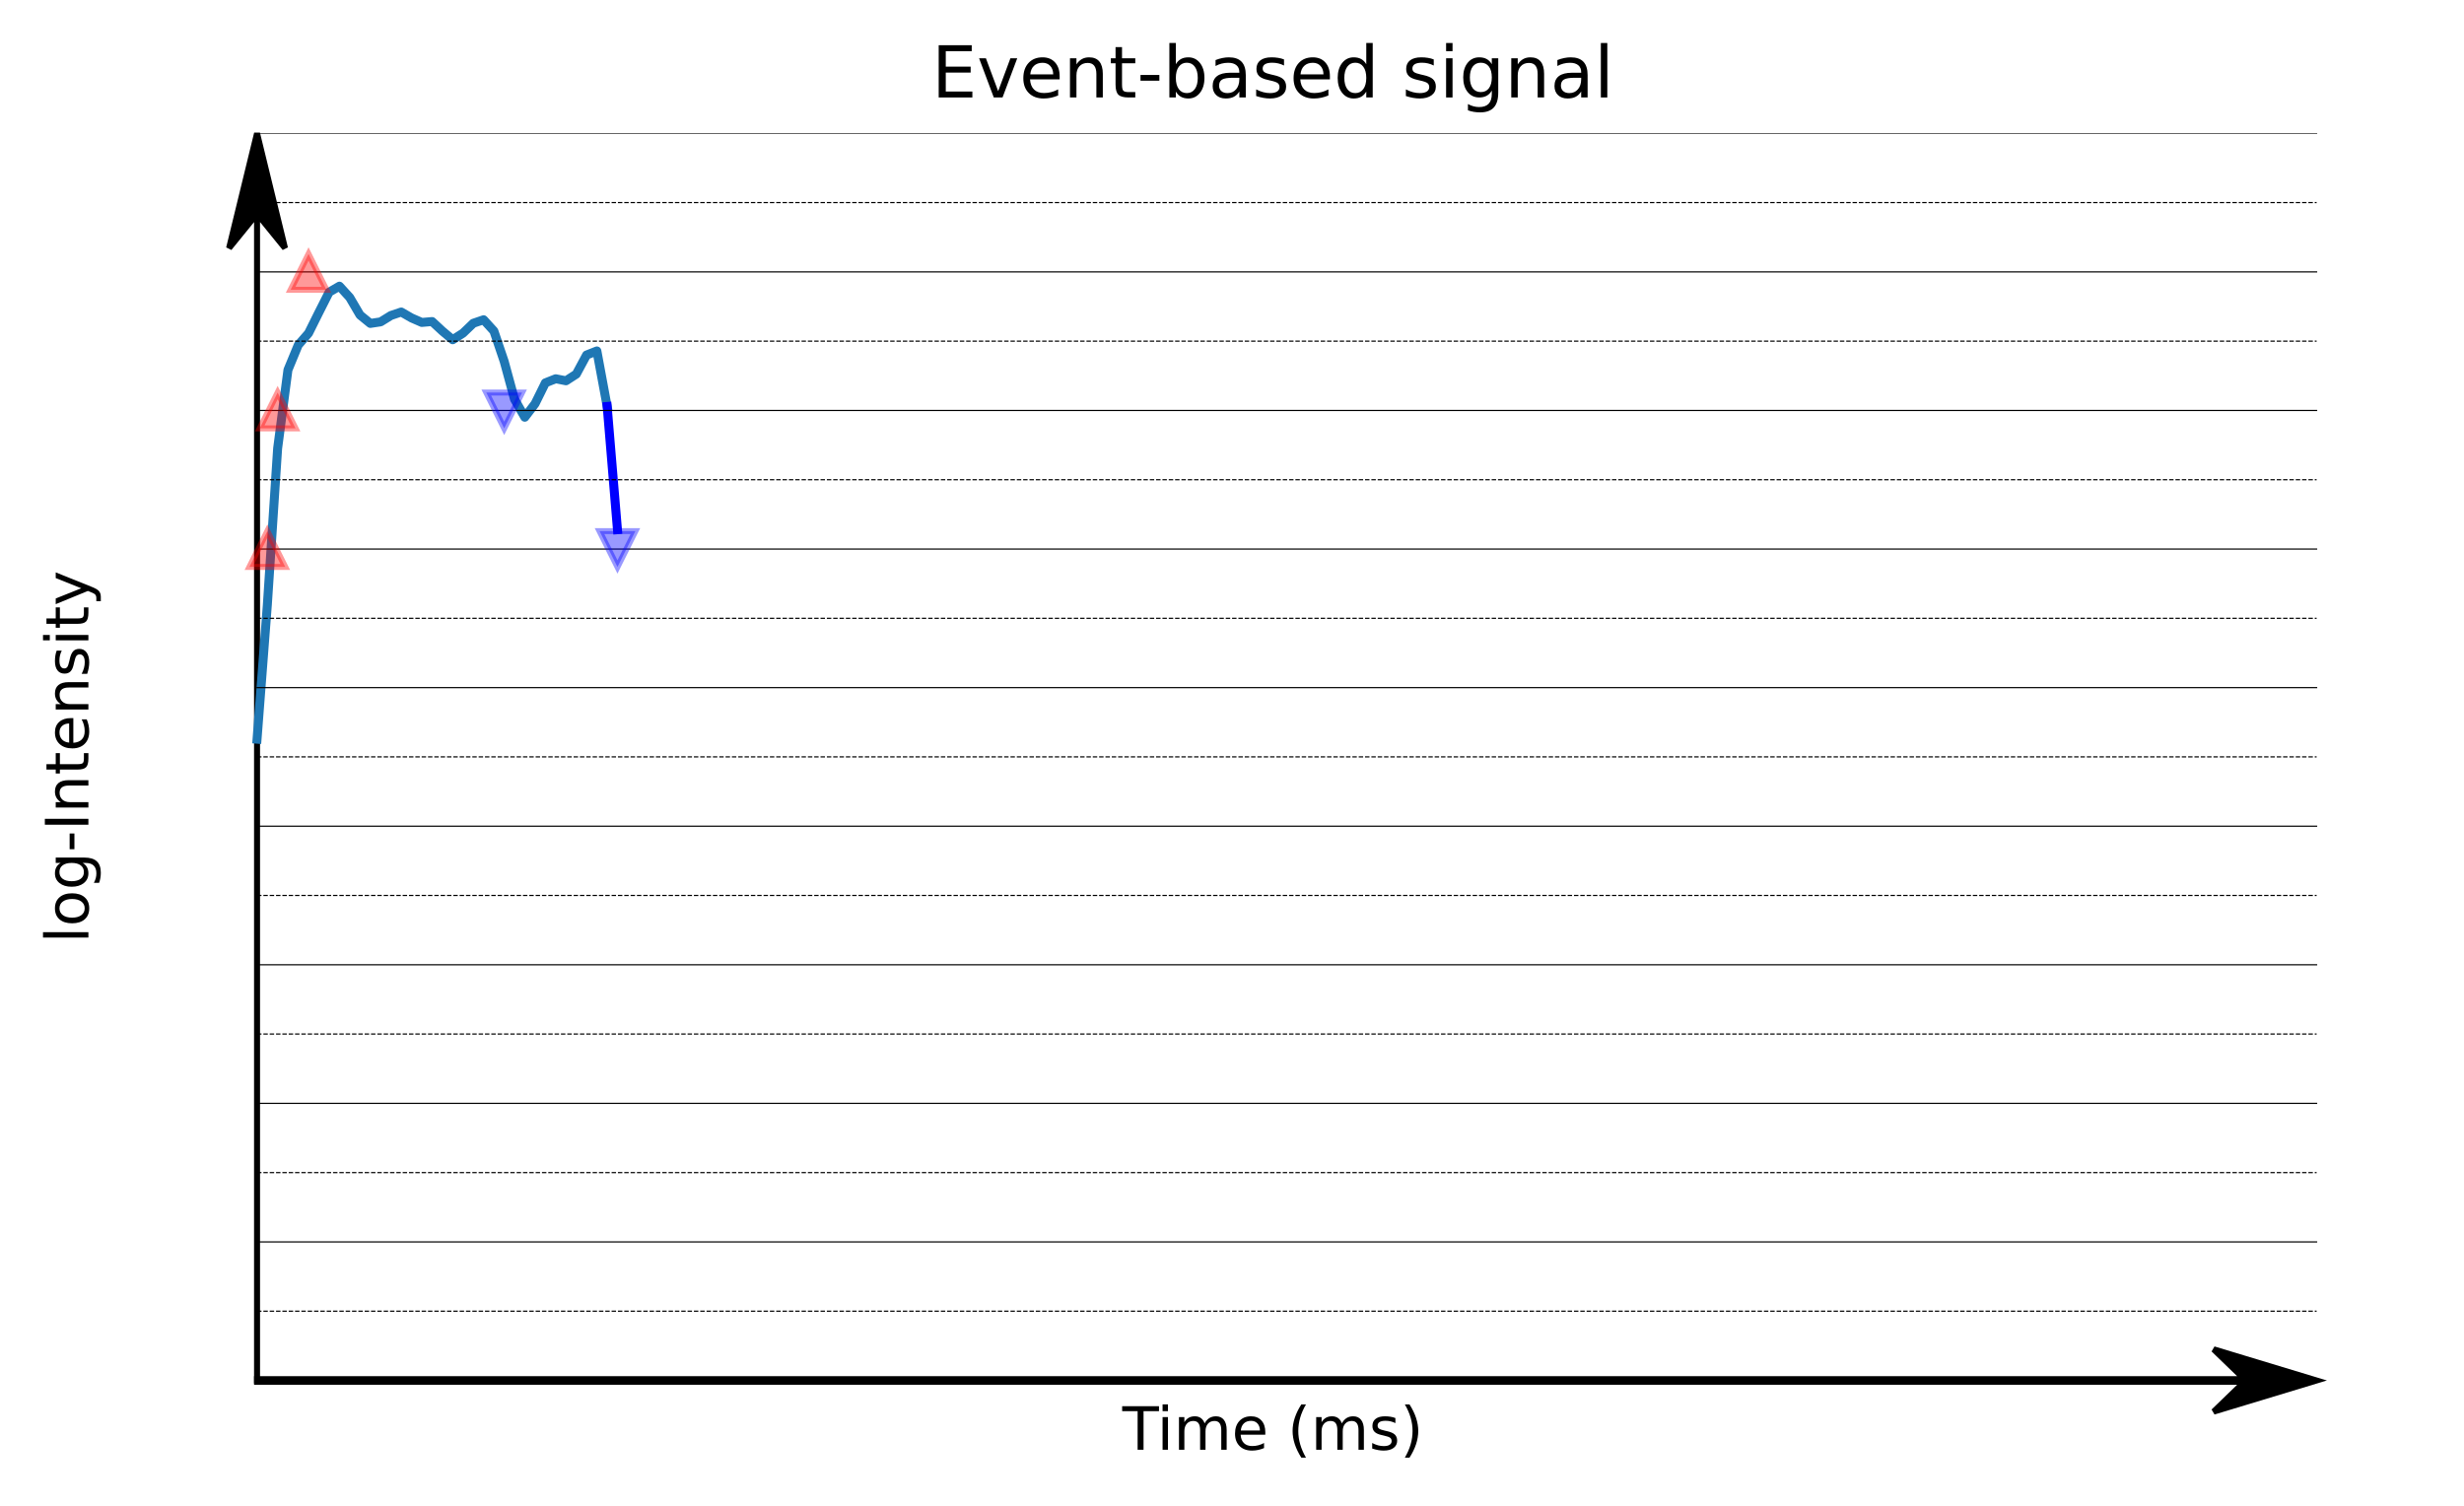
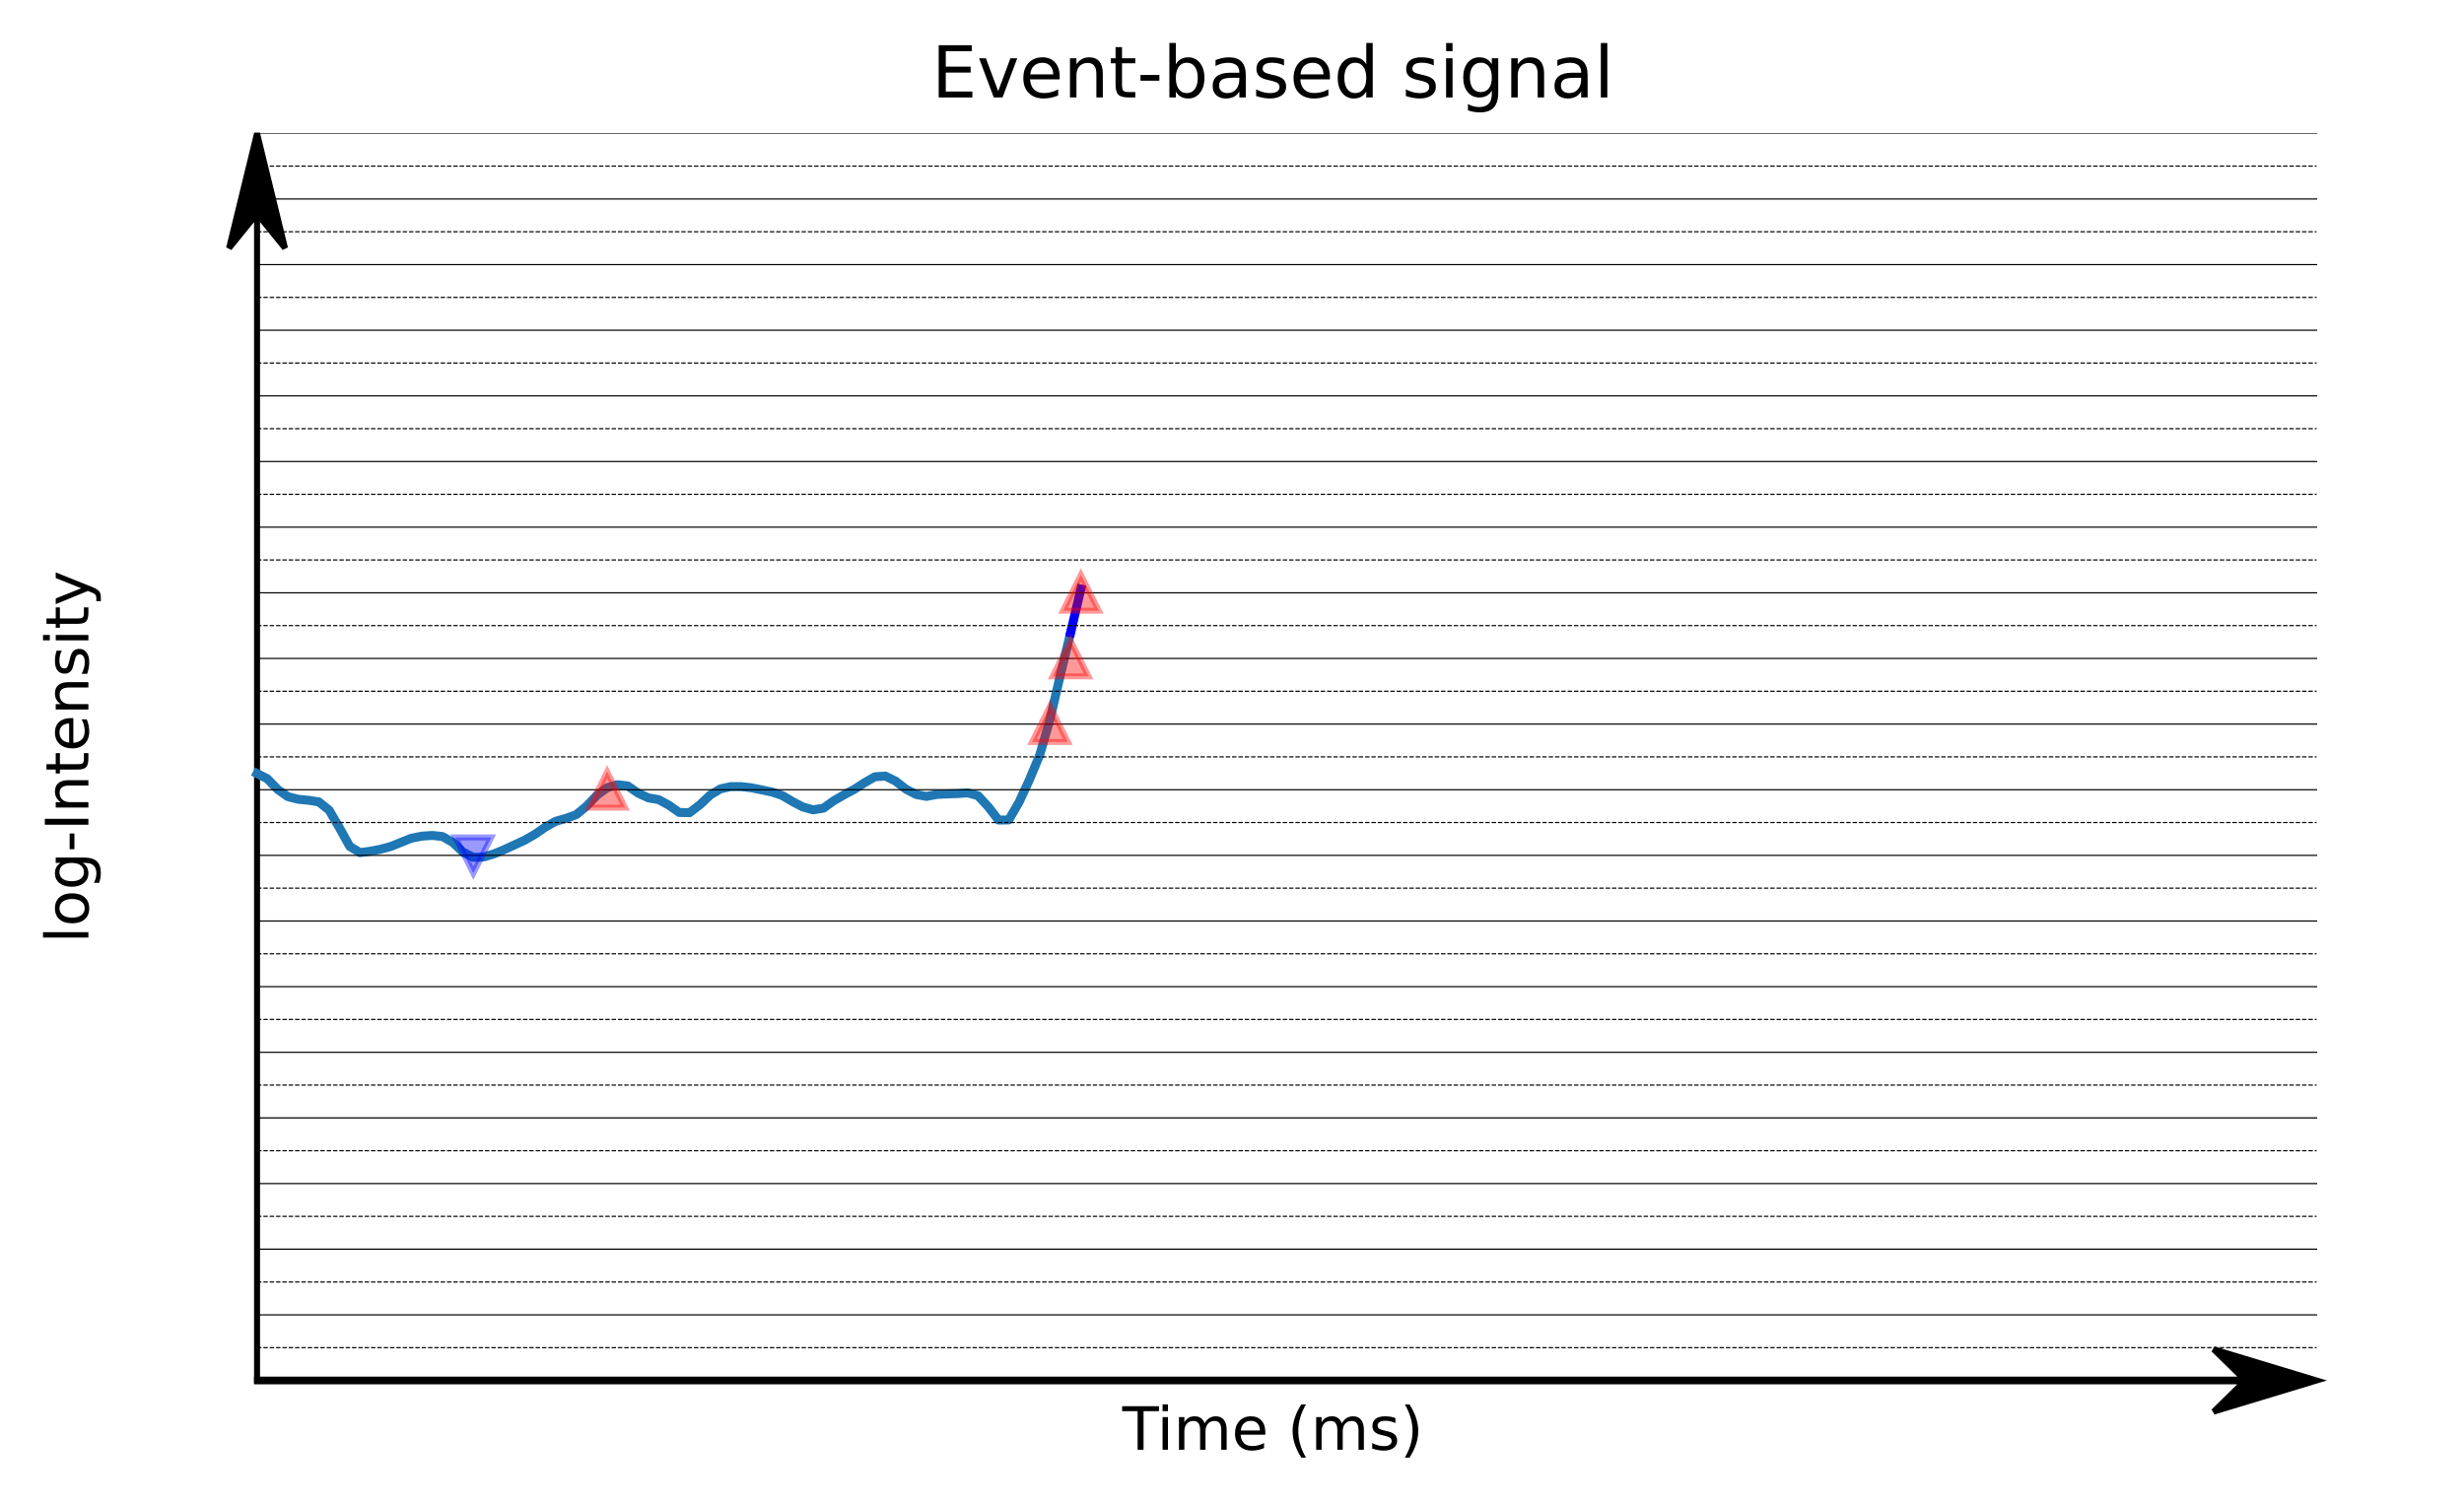
<svg xmlns="http://www.w3.org/2000/svg" xmlns:xlink="http://www.w3.org/1999/xlink" width="412.523pt" height="251.996pt" viewBox="0 0 412.523 251.996" version="1.1">
  <defs>
    <style type="text/css">*{stroke-linejoin: round; stroke-linecap: butt}</style>
  </defs>
  <g id="figure_1">
    <g id="patch_1">
      <path d="M 0 251.996  L 412.523 251.996  L 412.523 0  L 0 0  L 0 251.996  z " style="fill: none" />
    </g>
    <g id="axes_1">
      <g id="patch_2">
        <path d="M 20.878 231.118  L 405.323 231.118  L 405.323 22.318  L 20.878 22.318  L 20.878 231.118  z " style="fill: none" />
      </g>
      <g id="patch_3">
-         <path d="M 387.848 231.118  L 370.608 236.338  L 375.78 231.336  L 43.035 231.336  L 43.035 230.9  L 375.78 230.9  L 370.608 225.898  z " style="stroke: #000000; stroke-linejoin: miter" />
+         <path d="M 387.848 231.118  L 370.608 236.338  L 375.78 231.263  L 43.035 231.263  L 43.035 230.973  L 375.78 230.973  L 370.608 225.898  z " style="stroke: #000000; stroke-linejoin: miter" />
      </g>
      <g id="patch_4">
        <path d="M 43.035 22.318  L 47.717 41.54  L 43.036 35.774  L 43.036 231.118  L 43.034 231.118  L 43.034 35.774  L 38.353 41.54  z " style="stroke: #000000; stroke-linejoin: miter" />
      </g>
      <g id="matplotlib.axis_1">
        <g id="text_1">
          <g transform="translate(187.9013 242.7166) scale(0.1 -0.1)">
            <defs>
              <path id="DejaVuSans-54" d="M -19 4666  L 3928 4666  L 3928 4134  L 2272 4134  L 2272 0  L 1638 0  L 1638 4134  L -19 4134  L -19 4666  z " transform="scale(0.015625)" />
              <path id="DejaVuSans-69" d="M 603 3500  L 1178 3500  L 1178 0  L 603 0  L 603 3500  z M 603 4863  L 1178 4863  L 1178 4134  L 603 4134  L 603 4863  z " transform="scale(0.015625)" />
              <path id="DejaVuSans-6d" d="M 3328 2828  Q 3544 3216 3844 3400  Q 4144 3584 4550 3584  Q 5097 3584 5394 3201  Q 5691 2819 5691 2113  L 5691 0  L 5113 0  L 5113 2094  Q 5113 2597 4934 2840  Q 4756 3084 4391 3084  Q 3944 3084 3684 2787  Q 3425 2491 3425 1978  L 3425 0  L 2847 0  L 2847 2094  Q 2847 2600 2669 2842  Q 2491 3084 2119 3084  Q 1678 3084 1418 2786  Q 1159 2488 1159 1978  L 1159 0  L 581 0  L 581 3500  L 1159 3500  L 1159 2956  Q 1356 3278 1631 3431  Q 1906 3584 2284 3584  Q 2666 3584 2933 3390  Q 3200 3197 3328 2828  z " transform="scale(0.015625)" />
              <path id="DejaVuSans-65" d="M 3597 1894  L 3597 1613  L 953 1613  Q 991 1019 1311 708  Q 1631 397 2203 397  Q 2534 397 2845 478  Q 3156 559 3463 722  L 3463 178  Q 3153 47 2828 -22  Q 2503 -91 2169 -91  Q 1331 -91 842 396  Q 353 884 353 1716  Q 353 2575 817 3079  Q 1281 3584 2069 3584  Q 2775 3584 3186 3129  Q 3597 2675 3597 1894  z M 3022 2063  Q 3016 2534 2758 2815  Q 2500 3097 2075 3097  Q 1594 3097 1305 2825  Q 1016 2553 972 2059  L 3022 2063  z " transform="scale(0.015625)" />
              <path id="DejaVuSans-20" transform="scale(0.015625)" />
              <path id="DejaVuSans-28" d="M 1984 4856  Q 1566 4138 1362 3434  Q 1159 2731 1159 2009  Q 1159 1288 1364 580  Q 1569 -128 1984 -844  L 1484 -844  Q 1016 -109 783 600  Q 550 1309 550 2009  Q 550 2706 781 3412  Q 1013 4119 1484 4856  L 1984 4856  z " transform="scale(0.015625)" />
              <path id="DejaVuSans-73" d="M 2834 3397  L 2834 2853  Q 2591 2978 2328 3040  Q 2066 3103 1784 3103  Q 1356 3103 1142 2972  Q 928 2841 928 2578  Q 928 2378 1081 2264  Q 1234 2150 1697 2047  L 1894 2003  Q 2506 1872 2764 1633  Q 3022 1394 3022 966  Q 3022 478 2636 193  Q 2250 -91 1575 -91  Q 1294 -91 989 -36  Q 684 19 347 128  L 347 722  Q 666 556 975 473  Q 1284 391 1588 391  Q 1994 391 2212 530  Q 2431 669 2431 922  Q 2431 1156 2273 1281  Q 2116 1406 1581 1522  L 1381 1569  Q 847 1681 609 1914  Q 372 2147 372 2553  Q 372 3047 722 3315  Q 1072 3584 1716 3584  Q 2034 3584 2315 3537  Q 2597 3491 2834 3397  z " transform="scale(0.015625)" />
              <path id="DejaVuSans-29" d="M 513 4856  L 1013 4856  Q 1481 4119 1714 3412  Q 1947 2706 1947 2009  Q 1947 1309 1714 600  Q 1481 -109 1013 -844  L 513 -844  Q 928 -128 1133 580  Q 1338 1288 1338 2009  Q 1338 2731 1133 3434  Q 928 4138 513 4856  z " transform="scale(0.015625)" />
            </defs>
            <use xlink:href="#DejaVuSans-54" />
            <use xlink:href="#DejaVuSans-69" x="57.959" />
            <use xlink:href="#DejaVuSans-6d" x="85.742" />
            <use xlink:href="#DejaVuSans-65" x="183.154" />
            <use xlink:href="#DejaVuSans-20" x="244.678" />
            <use xlink:href="#DejaVuSans-28" x="276.465" />
            <use xlink:href="#DejaVuSans-6d" x="315.479" />
            <use xlink:href="#DejaVuSans-73" x="412.891" />
            <use xlink:href="#DejaVuSans-29" x="464.99" />
          </g>
        </g>
      </g>
      <g id="matplotlib.axis_2">
        <g id="text_2">
          <g transform="translate(14.79844 157.9072) rotate(-90) scale(0.1 -0.1)">
            <defs>
              <path id="DejaVuSans-6c" d="M 603 4863  L 1178 4863  L 1178 0  L 603 0  L 603 4863  z " transform="scale(0.015625)" />
              <path id="DejaVuSans-6f" d="M 1959 3097  Q 1497 3097 1228 2736  Q 959 2375 959 1747  Q 959 1119 1226 758  Q 1494 397 1959 397  Q 2419 397 2687 759  Q 2956 1122 2956 1747  Q 2956 2369 2687 2733  Q 2419 3097 1959 3097  z M 1959 3584  Q 2709 3584 3137 3096  Q 3566 2609 3566 1747  Q 3566 888 3137 398  Q 2709 -91 1959 -91  Q 1206 -91 779 398  Q 353 888 353 1747  Q 353 2609 779 3096  Q 1206 3584 1959 3584  z " transform="scale(0.015625)" />
              <path id="DejaVuSans-67" d="M 2906 1791  Q 2906 2416 2648 2759  Q 2391 3103 1925 3103  Q 1463 3103 1205 2759  Q 947 2416 947 1791  Q 947 1169 1205 825  Q 1463 481 1925 481  Q 2391 481 2648 825  Q 2906 1169 2906 1791  z M 3481 434  Q 3481 -459 3084 -895  Q 2688 -1331 1869 -1331  Q 1566 -1331 1297 -1286  Q 1028 -1241 775 -1147  L 775 -588  Q 1028 -725 1275 -790  Q 1522 -856 1778 -856  Q 2344 -856 2625 -561  Q 2906 -266 2906 331  L 2906 616  Q 2728 306 2450 153  Q 2172 0 1784 0  Q 1141 0 747 490  Q 353 981 353 1791  Q 353 2603 747 3093  Q 1141 3584 1784 3584  Q 2172 3584 2450 3431  Q 2728 3278 2906 2969  L 2906 3500  L 3481 3500  L 3481 434  z " transform="scale(0.015625)" />
              <path id="DejaVuSans-2d" d="M 313 2009  L 1997 2009  L 1997 1497  L 313 1497  L 313 2009  z " transform="scale(0.015625)" />
              <path id="DejaVuSans-49" d="M 628 4666  L 1259 4666  L 1259 0  L 628 0  L 628 4666  z " transform="scale(0.015625)" />
              <path id="DejaVuSans-6e" d="M 3513 2113  L 3513 0  L 2938 0  L 2938 2094  Q 2938 2591 2744 2837  Q 2550 3084 2163 3084  Q 1697 3084 1428 2787  Q 1159 2491 1159 1978  L 1159 0  L 581 0  L 581 3500  L 1159 3500  L 1159 2956  Q 1366 3272 1645 3428  Q 1925 3584 2291 3584  Q 2894 3584 3203 3211  Q 3513 2838 3513 2113  z " transform="scale(0.015625)" />
              <path id="DejaVuSans-74" d="M 1172 4494  L 1172 3500  L 2356 3500  L 2356 3053  L 1172 3053  L 1172 1153  Q 1172 725 1289 603  Q 1406 481 1766 481  L 2356 481  L 2356 0  L 1766 0  Q 1100 0 847 248  Q 594 497 594 1153  L 594 3053  L 172 3053  L 172 3500  L 594 3500  L 594 4494  L 1172 4494  z " transform="scale(0.015625)" />
              <path id="DejaVuSans-79" d="M 2059 -325  Q 1816 -950 1584 -1140  Q 1353 -1331 966 -1331  L 506 -1331  L 506 -850  L 844 -850  Q 1081 -850 1212 -737  Q 1344 -625 1503 -206  L 1606 56  L 191 3500  L 800 3500  L 1894 763  L 2988 3500  L 3597 3500  L 2059 -325  z " transform="scale(0.015625)" />
            </defs>
            <use xlink:href="#DejaVuSans-6c" />
            <use xlink:href="#DejaVuSans-6f" x="27.783" />
            <use xlink:href="#DejaVuSans-67" x="88.965" />
            <use xlink:href="#DejaVuSans-2d" x="152.441" />
            <use xlink:href="#DejaVuSans-49" x="188.525" />
            <use xlink:href="#DejaVuSans-6e" x="218.018" />
            <use xlink:href="#DejaVuSans-74" x="281.396" />
            <use xlink:href="#DejaVuSans-65" x="320.605" />
            <use xlink:href="#DejaVuSans-6e" x="382.129" />
            <use xlink:href="#DejaVuSans-73" x="445.508" />
            <use xlink:href="#DejaVuSans-69" x="497.607" />
            <use xlink:href="#DejaVuSans-74" x="525.391" />
            <use xlink:href="#DejaVuSans-79" x="564.6" />
          </g>
        </g>
      </g>
      <g id="line2d_1">
-         <path d="M 43.035 123.756  L 44.759 101.267  L 46.483 75.061  L 48.207 61.935  L 49.931 57.768  L 51.655 55.785  L 53.379 52.319  L 55.103 48.915  L 56.827 47.911  L 58.551 49.803  L 60.275 52.741  L 62 54.146  L 63.724 53.887  L 65.448 52.819  L 67.172 52.236  L 68.896 53.229  L 70.62 53.984  L 72.344 53.831  L 74.068 55.429  L 75.792 56.877  L 77.516 55.773  L 79.24 54.12  L 80.964 53.531  L 82.688 55.421  L 84.412 60.505  L 86.136 66.84  L 87.861 69.851  L 89.585 67.581  L 91.309 64.097  L 93.033 63.412  L 94.757 63.751  L 96.481 62.638  L 98.205 59.435  L 99.929 58.756  L 101.653 68.049  " clip-path="url(#p3123ee04aa)" style="fill: none; stroke: #1f77b4; stroke-width: 1.5; stroke-linecap: square" />
+         <path d="M 43.035 129.502  L 44.759 130.378  L 46.483 132.166  L 48.207 133.377  L 49.931 133.818  L 51.655 133.982  L 53.379 134.254  L 55.103 135.641  L 56.827 138.588  L 58.551 141.698  L 60.275 142.742  L 62 142.51  L 63.724 142.178  L 65.448 141.71  L 67.172 141.014  L 68.896 140.329  L 70.62 139.99  L 72.344 139.869  L 74.068 140.046  L 75.792 141.032  L 77.516 142.667  L 79.24 143.535  L 80.964 143.476  L 82.688 142.961  L 84.412 142.248  L 86.136 141.453  L 87.861 140.654  L 89.585 139.661  L 91.309 138.465  L 93.033 137.5  L 94.757 137.01  L 96.481 136.387  L 98.205 134.962  L 99.929 133.151  L 101.653 131.873  L 103.377 131.373  L 105.101 131.582  L 106.825 132.775  L 108.549 133.579  L 110.273 133.875  L 111.997 134.814  L 113.722 136.022  L 115.446 136.054  L 117.17 134.743  L 118.894 133.114  L 120.618 132.071  L 122.342 131.692  L 124.066 131.695  L 125.79 131.89  L 127.514 132.239  L 129.238 132.599  L 130.962 133.182  L 132.686 134.201  L 134.41 135.104  L 136.134 135.585  L 137.858 135.303  L 139.583 134.065  L 141.307 133.071  L 143.031 132.149  L 144.755 131.034  L 146.479 130.045  L 148.203 129.93  L 149.927 130.762  L 151.651 132.105  L 153.375 133.013  L 155.099 133.334  L 156.823 133.007  L 158.547 132.915  L 160.271 132.867  L 161.995 132.74  L 163.719 133.203  L 165.444 135.056  L 167.168 137.291  L 168.892 137.269  L 170.616 134.283  L 172.34 130.561  L 174.064 126.426  L 175.788 120.443  L 177.512 113.078  L 179.236 105.929  " clip-path="url(#p813989fd27)" style="fill: none; stroke: #1f77b4; stroke-width: 1.5; stroke-linecap: square" />
      </g>
      <g id="line2d_2">
-         <path d="M 101.653 68.049  L 103.377 88.683  " clip-path="url(#p3123ee04aa)" style="fill: none; stroke: #0000ff; stroke-width: 1.5; stroke-linecap: square" />
+         <path d="M 179.236 105.929  L 180.96 98.609  " clip-path="url(#p813989fd27)" style="fill: none; stroke: #0000ff; stroke-width: 1.5; stroke-linecap: square" />
      </g>
      <g id="line2d_3">
-         <path d="M 43.035 219.518  L 387.848 219.518  " clip-path="url(#p3123ee04aa)" style="fill: none; stroke-dasharray: 0.74,0.32; stroke-dashoffset: 0; stroke: #000000; stroke-width: 0.2" />
+         <path d="M 43.035 225.623  L 387.848 225.623  " clip-path="url(#p813989fd27)" style="fill: none; stroke-dasharray: 0.74,0.32; stroke-dashoffset: 0; stroke: #000000; stroke-width: 0.2" />
      </g>
      <g id="line2d_4">
-         <path d="M 43.035 196.318  L 387.848 196.318  " clip-path="url(#p3123ee04aa)" style="fill: none; stroke-dasharray: 0.74,0.32; stroke-dashoffset: 0; stroke: #000000; stroke-width: 0.2" />
+         <path d="M 43.035 214.634  L 387.848 214.634  " clip-path="url(#p813989fd27)" style="fill: none; stroke-dasharray: 0.74,0.32; stroke-dashoffset: 0; stroke: #000000; stroke-width: 0.2" />
      </g>
      <g id="line2d_5">
-         <path d="M 43.035 173.118  L 387.848 173.118  " clip-path="url(#p3123ee04aa)" style="fill: none; stroke-dasharray: 0.74,0.32; stroke-dashoffset: 0; stroke: #000000; stroke-width: 0.2" />
+         <path d="M 43.035 203.644  L 387.848 203.644  " clip-path="url(#p813989fd27)" style="fill: none; stroke-dasharray: 0.74,0.32; stroke-dashoffset: 0; stroke: #000000; stroke-width: 0.2" />
      </g>
      <g id="line2d_6">
-         <path d="M 43.035 149.918  L 387.848 149.918  " clip-path="url(#p3123ee04aa)" style="fill: none; stroke-dasharray: 0.74,0.32; stroke-dashoffset: 0; stroke: #000000; stroke-width: 0.2" />
+         <path d="M 43.035 192.655  L 387.848 192.655  " clip-path="url(#p813989fd27)" style="fill: none; stroke-dasharray: 0.74,0.32; stroke-dashoffset: 0; stroke: #000000; stroke-width: 0.2" />
      </g>
      <g id="line2d_7">
-         <path d="M 43.035 126.718  L 387.848 126.718  " clip-path="url(#p3123ee04aa)" style="fill: none; stroke-dasharray: 0.74,0.32; stroke-dashoffset: 0; stroke: #000000; stroke-width: 0.2" />
+         <path d="M 43.035 181.665  L 387.848 181.665  " clip-path="url(#p813989fd27)" style="fill: none; stroke-dasharray: 0.74,0.32; stroke-dashoffset: 0; stroke: #000000; stroke-width: 0.2" />
      </g>
      <g id="line2d_8">
-         <path d="M 43.035 103.518  L 387.848 103.518  " clip-path="url(#p3123ee04aa)" style="fill: none; stroke-dasharray: 0.74,0.32; stroke-dashoffset: 0; stroke: #000000; stroke-width: 0.2" />
+         <path d="M 43.035 170.676  L 387.848 170.676  " clip-path="url(#p813989fd27)" style="fill: none; stroke-dasharray: 0.74,0.32; stroke-dashoffset: 0; stroke: #000000; stroke-width: 0.2" />
      </g>
      <g id="line2d_9">
-         <path d="M 43.035 80.318  L 387.848 80.318  " clip-path="url(#p3123ee04aa)" style="fill: none; stroke-dasharray: 0.74,0.32; stroke-dashoffset: 0; stroke: #000000; stroke-width: 0.2" />
+         <path d="M 43.035 159.687  L 387.848 159.687  " clip-path="url(#p813989fd27)" style="fill: none; stroke-dasharray: 0.74,0.32; stroke-dashoffset: 0; stroke: #000000; stroke-width: 0.2" />
      </g>
      <g id="line2d_10">
-         <path d="M 43.035 57.118  L 387.848 57.118  " clip-path="url(#p3123ee04aa)" style="fill: none; stroke-dasharray: 0.74,0.32; stroke-dashoffset: 0; stroke: #000000; stroke-width: 0.2" />
+         <path d="M 43.035 148.697  L 387.848 148.697  " clip-path="url(#p813989fd27)" style="fill: none; stroke-dasharray: 0.74,0.32; stroke-dashoffset: 0; stroke: #000000; stroke-width: 0.2" />
      </g>
      <g id="line2d_11">
-         <path d="M 43.035 33.918  L 387.848 33.918  " clip-path="url(#p3123ee04aa)" style="fill: none; stroke-dasharray: 0.74,0.32; stroke-dashoffset: 0; stroke: #000000; stroke-width: 0.2" />
+         <path d="M 43.035 137.708  L 387.848 137.708  " clip-path="url(#p813989fd27)" style="fill: none; stroke-dasharray: 0.74,0.32; stroke-dashoffset: 0; stroke: #000000; stroke-width: 0.2" />
      </g>
      <g id="line2d_12">
-         <path d="M 43.035 231.118  L 387.848 231.118  " clip-path="url(#p3123ee04aa)" style="fill: none; stroke: #000000; stroke-width: 0.2; stroke-linecap: square" />
+         <path d="M 43.035 126.718  L 387.848 126.718  " clip-path="url(#p813989fd27)" style="fill: none; stroke-dasharray: 0.74,0.32; stroke-dashoffset: 0; stroke: #000000; stroke-width: 0.2" />
      </g>
      <g id="line2d_13">
-         <path d="M 43.035 207.918  L 387.848 207.918  " clip-path="url(#p3123ee04aa)" style="fill: none; stroke: #000000; stroke-width: 0.2; stroke-linecap: square" />
+         <path d="M 43.035 115.729  L 387.848 115.729  " clip-path="url(#p813989fd27)" style="fill: none; stroke-dasharray: 0.74,0.32; stroke-dashoffset: 0; stroke: #000000; stroke-width: 0.2" />
      </g>
      <g id="line2d_14">
-         <path d="M 43.035 184.718  L 387.848 184.718  " clip-path="url(#p3123ee04aa)" style="fill: none; stroke: #000000; stroke-width: 0.2; stroke-linecap: square" />
+         <path d="M 43.035 104.739  L 387.848 104.739  " clip-path="url(#p813989fd27)" style="fill: none; stroke-dasharray: 0.74,0.32; stroke-dashoffset: 0; stroke: #000000; stroke-width: 0.2" />
      </g>
      <g id="line2d_15">
-         <path d="M 43.035 161.518  L 387.848 161.518  " clip-path="url(#p3123ee04aa)" style="fill: none; stroke: #000000; stroke-width: 0.2; stroke-linecap: square" />
+         <path d="M 43.035 93.75  L 387.848 93.75  " clip-path="url(#p813989fd27)" style="fill: none; stroke-dasharray: 0.74,0.32; stroke-dashoffset: 0; stroke: #000000; stroke-width: 0.2" />
      </g>
      <g id="line2d_16">
-         <path d="M 43.035 138.318  L 387.848 138.318  " clip-path="url(#p3123ee04aa)" style="fill: none; stroke: #000000; stroke-width: 0.2; stroke-linecap: square" />
+         <path d="M 43.035 82.76  L 387.848 82.76  " clip-path="url(#p813989fd27)" style="fill: none; stroke-dasharray: 0.74,0.32; stroke-dashoffset: 0; stroke: #000000; stroke-width: 0.2" />
      </g>
      <g id="line2d_17">
-         <path d="M 43.035 115.118  L 387.848 115.118  " clip-path="url(#p3123ee04aa)" style="fill: none; stroke: #000000; stroke-width: 0.2; stroke-linecap: square" />
+         <path d="M 43.035 71.771  L 387.848 71.771  " clip-path="url(#p813989fd27)" style="fill: none; stroke-dasharray: 0.74,0.32; stroke-dashoffset: 0; stroke: #000000; stroke-width: 0.2" />
      </g>
      <g id="line2d_18">
-         <path d="M 43.035 91.918  L 387.848 91.918  " clip-path="url(#p3123ee04aa)" style="fill: none; stroke: #000000; stroke-width: 0.2; stroke-linecap: square" />
+         <path d="M 43.035 60.781  L 387.848 60.781  " clip-path="url(#p813989fd27)" style="fill: none; stroke-dasharray: 0.74,0.32; stroke-dashoffset: 0; stroke: #000000; stroke-width: 0.2" />
      </g>
      <g id="line2d_19">
-         <path d="M 43.035 68.718  L 387.848 68.718  " clip-path="url(#p3123ee04aa)" style="fill: none; stroke: #000000; stroke-width: 0.2; stroke-linecap: square" />
+         <path d="M 43.035 49.792  L 387.848 49.792  " clip-path="url(#p813989fd27)" style="fill: none; stroke-dasharray: 0.74,0.32; stroke-dashoffset: 0; stroke: #000000; stroke-width: 0.2" />
      </g>
      <g id="line2d_20">
-         <path d="M 43.035 45.518  L 387.848 45.518  " clip-path="url(#p3123ee04aa)" style="fill: none; stroke: #000000; stroke-width: 0.2; stroke-linecap: square" />
+         <path d="M 43.035 38.802  L 387.848 38.802  " clip-path="url(#p813989fd27)" style="fill: none; stroke-dasharray: 0.74,0.32; stroke-dashoffset: 0; stroke: #000000; stroke-width: 0.2" />
      </g>
      <g id="line2d_21">
-         <path d="M 43.035 22.318  L 387.848 22.318  " clip-path="url(#p3123ee04aa)" style="fill: none; stroke: #000000; stroke-width: 0.2; stroke-linecap: square" />
+         <path d="M 43.035 27.813  L 387.848 27.813  " clip-path="url(#p813989fd27)" style="fill: none; stroke-dasharray: 0.74,0.32; stroke-dashoffset: 0; stroke: #000000; stroke-width: 0.2" />
      </g>
      <g id="line2d_22">
+         <path d="M 43.035 231.118  L 387.848 231.118  " clip-path="url(#p813989fd27)" style="fill: none; stroke: #000000; stroke-width: 0.2; stroke-linecap: square" />
+       </g>
+       <g id="line2d_23">
+         <path d="M 43.035 220.129  L 387.848 220.129  " clip-path="url(#p813989fd27)" style="fill: none; stroke: #000000; stroke-width: 0.2; stroke-linecap: square" />
+       </g>
+       <g id="line2d_24">
+         <path d="M 43.035 209.139  L 387.848 209.139  " clip-path="url(#p813989fd27)" style="fill: none; stroke: #000000; stroke-width: 0.2; stroke-linecap: square" />
+       </g>
+       <g id="line2d_25">
+         <path d="M 43.035 198.15  L 387.848 198.15  " clip-path="url(#p813989fd27)" style="fill: none; stroke: #000000; stroke-width: 0.2; stroke-linecap: square" />
+       </g>
+       <g id="line2d_26">
+         <path d="M 43.035 187.16  L 387.848 187.16  " clip-path="url(#p813989fd27)" style="fill: none; stroke: #000000; stroke-width: 0.2; stroke-linecap: square" />
+       </g>
+       <g id="line2d_27">
+         <path d="M 43.035 176.171  L 387.848 176.171  " clip-path="url(#p813989fd27)" style="fill: none; stroke: #000000; stroke-width: 0.2; stroke-linecap: square" />
+       </g>
+       <g id="line2d_28">
+         <path d="M 43.035 165.181  L 387.848 165.181  " clip-path="url(#p813989fd27)" style="fill: none; stroke: #000000; stroke-width: 0.2; stroke-linecap: square" />
+       </g>
+       <g id="line2d_29">
+         <path d="M 43.035 154.192  L 387.848 154.192  " clip-path="url(#p813989fd27)" style="fill: none; stroke: #000000; stroke-width: 0.2; stroke-linecap: square" />
+       </g>
+       <g id="line2d_30">
+         <path d="M 43.035 143.202  L 387.848 143.202  " clip-path="url(#p813989fd27)" style="fill: none; stroke: #000000; stroke-width: 0.2; stroke-linecap: square" />
+       </g>
+       <g id="line2d_31">
+         <path d="M 43.035 132.213  L 387.848 132.213  " clip-path="url(#p813989fd27)" style="fill: none; stroke: #000000; stroke-width: 0.2; stroke-linecap: square" />
+       </g>
+       <g id="line2d_32">
+         <path d="M 43.035 121.223  L 387.848 121.223  " clip-path="url(#p813989fd27)" style="fill: none; stroke: #000000; stroke-width: 0.2; stroke-linecap: square" />
+       </g>
+       <g id="line2d_33">
+         <path d="M 43.035 110.234  L 387.848 110.234  " clip-path="url(#p813989fd27)" style="fill: none; stroke: #000000; stroke-width: 0.2; stroke-linecap: square" />
+       </g>
+       <g id="line2d_34">
+         <path d="M 43.035 99.244  L 387.848 99.244  " clip-path="url(#p813989fd27)" style="fill: none; stroke: #000000; stroke-width: 0.2; stroke-linecap: square" />
+       </g>
+       <g id="line2d_35">
+         <path d="M 43.035 88.255  L 387.848 88.255  " clip-path="url(#p813989fd27)" style="fill: none; stroke: #000000; stroke-width: 0.2; stroke-linecap: square" />
+       </g>
+       <g id="line2d_36">
+         <path d="M 43.035 77.265  L 387.848 77.265  " clip-path="url(#p813989fd27)" style="fill: none; stroke: #000000; stroke-width: 0.2; stroke-linecap: square" />
+       </g>
+       <g id="line2d_37">
+         <path d="M 43.035 66.276  L 387.848 66.276  " clip-path="url(#p813989fd27)" style="fill: none; stroke: #000000; stroke-width: 0.2; stroke-linecap: square" />
+       </g>
+       <g id="line2d_38">
+         <path d="M 43.035 55.287  L 387.848 55.287  " clip-path="url(#p813989fd27)" style="fill: none; stroke: #000000; stroke-width: 0.2; stroke-linecap: square" />
+       </g>
+       <g id="line2d_39">
+         <path d="M 43.035 44.297  L 387.848 44.297  " clip-path="url(#p813989fd27)" style="fill: none; stroke: #000000; stroke-width: 0.2; stroke-linecap: square" />
+       </g>
+       <g id="line2d_40">
+         <path d="M 43.035 33.308  L 387.848 33.308  " clip-path="url(#p813989fd27)" style="fill: none; stroke: #000000; stroke-width: 0.2; stroke-linecap: square" />
+       </g>
+       <g id="line2d_41">
+         <path d="M 43.035 22.318  L 387.848 22.318  " clip-path="url(#p813989fd27)" style="fill: none; stroke: #000000; stroke-width: 0.2; stroke-linecap: square" />
+       </g>
+       <g id="line2d_42">
        <defs>
-           <path id="m93b19b23b7" d="M 0 -3  L -3 3  L 3 3  z " style="stroke: #ff0000; stroke-opacity: 0.4; stroke-linejoin: miter" />
+           <path id="m1e8de1e124" d="M -0 3  L 3 -3  L -3 -3  z " style="stroke: #0000ff; stroke-opacity: 0.4; stroke-linejoin: miter" />
        </defs>
-         <g clip-path="url(#p3123ee04aa)">
-           <use xlink:href="#m93b19b23b7" x="44.759" y="91.918" style="fill: #ff0000; fill-opacity: 0.4; stroke: #ff0000; stroke-opacity: 0.4; stroke-linejoin: miter" />
-         </g>
-       </g>
-       <g id="line2d_23">
-         <g clip-path="url(#p3123ee04aa)">
-           <use xlink:href="#m93b19b23b7" x="46.483" y="68.718" style="fill: #ff0000; fill-opacity: 0.4; stroke: #ff0000; stroke-opacity: 0.4; stroke-linejoin: miter" />
-         </g>
-       </g>
-       <g id="line2d_24">
-         <g clip-path="url(#p3123ee04aa)">
-           <use xlink:href="#m93b19b23b7" x="51.655" y="45.518" style="fill: #ff0000; fill-opacity: 0.4; stroke: #ff0000; stroke-opacity: 0.4; stroke-linejoin: miter" />
-         </g>
-       </g>
-       <g id="line2d_25">
+         <g clip-path="url(#p813989fd27)">
+           <use xlink:href="#m1e8de1e124" x="79.24" y="143.202" style="fill: #0000ff; fill-opacity: 0.4; stroke: #0000ff; stroke-opacity: 0.4; stroke-linejoin: miter" />
+         </g>
+       </g>
+       <g id="line2d_43">
        <defs>
-           <path id="mff7a4c0df0" d="M -0 3  L 3 -3  L -3 -3  z " style="stroke: #0000ff; stroke-opacity: 0.4; stroke-linejoin: miter" />
+           <path id="mdeded21187" d="M 0 -3  L -3 3  L 3 3  z " style="stroke: #ff0000; stroke-opacity: 0.4; stroke-linejoin: miter" />
        </defs>
-         <g clip-path="url(#p3123ee04aa)">
-           <use xlink:href="#mff7a4c0df0" x="84.412" y="68.718" style="fill: #0000ff; fill-opacity: 0.4; stroke: #0000ff; stroke-opacity: 0.4; stroke-linejoin: miter" />
-         </g>
-       </g>
-       <g id="line2d_26">
-         <g clip-path="url(#p3123ee04aa)">
-           <use xlink:href="#mff7a4c0df0" x="103.377" y="91.918" style="fill: #0000ff; fill-opacity: 0.4; stroke: #0000ff; stroke-opacity: 0.4; stroke-linejoin: miter" />
+         <g clip-path="url(#p813989fd27)">
+           <use xlink:href="#mdeded21187" x="101.653" y="132.213" style="fill: #ff0000; fill-opacity: 0.4; stroke: #ff0000; stroke-opacity: 0.4; stroke-linejoin: miter" />
+         </g>
+       </g>
+       <g id="line2d_44">
+         <g clip-path="url(#p813989fd27)">
+           <use xlink:href="#mdeded21187" x="175.788" y="121.223" style="fill: #ff0000; fill-opacity: 0.4; stroke: #ff0000; stroke-opacity: 0.4; stroke-linejoin: miter" />
+         </g>
+       </g>
+       <g id="line2d_45">
+         <g clip-path="url(#p813989fd27)">
+           <use xlink:href="#mdeded21187" x="179.236" y="110.234" style="fill: #ff0000; fill-opacity: 0.4; stroke: #ff0000; stroke-opacity: 0.4; stroke-linejoin: miter" />
+         </g>
+       </g>
+       <g id="line2d_46">
+         <g clip-path="url(#p813989fd27)">
+           <use xlink:href="#mdeded21187" x="180.96" y="99.244" style="fill: #ff0000; fill-opacity: 0.4; stroke: #ff0000; stroke-opacity: 0.4; stroke-linejoin: miter" />
        </g>
      </g>
      <g id="text_3">
        <g transform="translate(155.9796 16.31812) scale(0.12 -0.12)">
          <defs>
            <path id="DejaVuSans-45" d="M 628 4666  L 3578 4666  L 3578 4134  L 1259 4134  L 1259 2753  L 3481 2753  L 3481 2222  L 1259 2222  L 1259 531  L 3634 531  L 3634 0  L 628 0  L 628 4666  z " transform="scale(0.015625)" />
            <path id="DejaVuSans-76" d="M 191 3500  L 800 3500  L 1894 563  L 2988 3500  L 3597 3500  L 2284 0  L 1503 0  L 191 3500  z " transform="scale(0.015625)" />
            <path id="DejaVuSans-62" d="M 3116 1747  Q 3116 2381 2855 2742  Q 2594 3103 2138 3103  Q 1681 3103 1420 2742  Q 1159 2381 1159 1747  Q 1159 1113 1420 752  Q 1681 391 2138 391  Q 2594 391 2855 752  Q 3116 1113 3116 1747  z M 1159 2969  Q 1341 3281 1617 3432  Q 1894 3584 2278 3584  Q 2916 3584 3314 3078  Q 3713 2572 3713 1747  Q 3713 922 3314 415  Q 2916 -91 2278 -91  Q 1894 -91 1617 61  Q 1341 213 1159 525  L 1159 0  L 581 0  L 581 4863  L 1159 4863  L 1159 2969  z " transform="scale(0.015625)" />
            <path id="DejaVuSans-61" d="M 2194 1759  Q 1497 1759 1228 1600  Q 959 1441 959 1056  Q 959 750 1161 570  Q 1363 391 1709 391  Q 2188 391 2477 730  Q 2766 1069 2766 1631  L 2766 1759  L 2194 1759  z M 3341 1997  L 3341 0  L 2766 0  L 2766 531  Q 2569 213 2275 61  Q 1981 -91 1556 -91  Q 1019 -91 701 211  Q 384 513 384 1019  Q 384 1609 779 1909  Q 1175 2209 1959 2209  L 2766 2209  L 2766 2266  Q 2766 2663 2505 2880  Q 2244 3097 1772 3097  Q 1472 3097 1187 3025  Q 903 2953 641 2809  L 641 3341  Q 956 3463 1253 3523  Q 1550 3584 1831 3584  Q 2591 3584 2966 3190  Q 3341 2797 3341 1997  z " transform="scale(0.015625)" />
            <path id="DejaVuSans-64" d="M 2906 2969  L 2906 4863  L 3481 4863  L 3481 0  L 2906 0  L 2906 525  Q 2725 213 2448 61  Q 2172 -91 1784 -91  Q 1150 -91 751 415  Q 353 922 353 1747  Q 353 2572 751 3078  Q 1150 3584 1784 3584  Q 2172 3584 2448 3432  Q 2725 3281 2906 2969  z M 947 1747  Q 947 1113 1208 752  Q 1469 391 1925 391  Q 2381 391 2643 752  Q 2906 1113 2906 1747  Q 2906 2381 2643 2742  Q 2381 3103 1925 3103  Q 1469 3103 1208 2742  Q 947 2381 947 1747  z " transform="scale(0.015625)" />
          </defs>
          <use xlink:href="#DejaVuSans-45" />
          <use xlink:href="#DejaVuSans-76" x="63.184" />
          <use xlink:href="#DejaVuSans-65" x="122.363" />
          <use xlink:href="#DejaVuSans-6e" x="183.887" />
          <use xlink:href="#DejaVuSans-74" x="247.266" />
          <use xlink:href="#DejaVuSans-2d" x="286.475" />
          <use xlink:href="#DejaVuSans-62" x="322.559" />
          <use xlink:href="#DejaVuSans-61" x="386.035" />
          <use xlink:href="#DejaVuSans-73" x="447.314" />
          <use xlink:href="#DejaVuSans-65" x="499.414" />
          <use xlink:href="#DejaVuSans-64" x="560.938" />
          <use xlink:href="#DejaVuSans-20" x="624.414" />
          <use xlink:href="#DejaVuSans-73" x="656.201" />
          <use xlink:href="#DejaVuSans-69" x="708.301" />
          <use xlink:href="#DejaVuSans-67" x="736.084" />
          <use xlink:href="#DejaVuSans-6e" x="799.561" />
          <use xlink:href="#DejaVuSans-61" x="862.939" />
          <use xlink:href="#DejaVuSans-6c" x="924.219" />
        </g>
      </g>
    </g>
  </g>
  <defs>
-     <clipPath id="p3123ee04aa">
+     <clipPath id="p813989fd27">
      <rect x="20.878" y="22.318" width="384.445" height="208.8" />
    </clipPath>
  </defs>
</svg>
